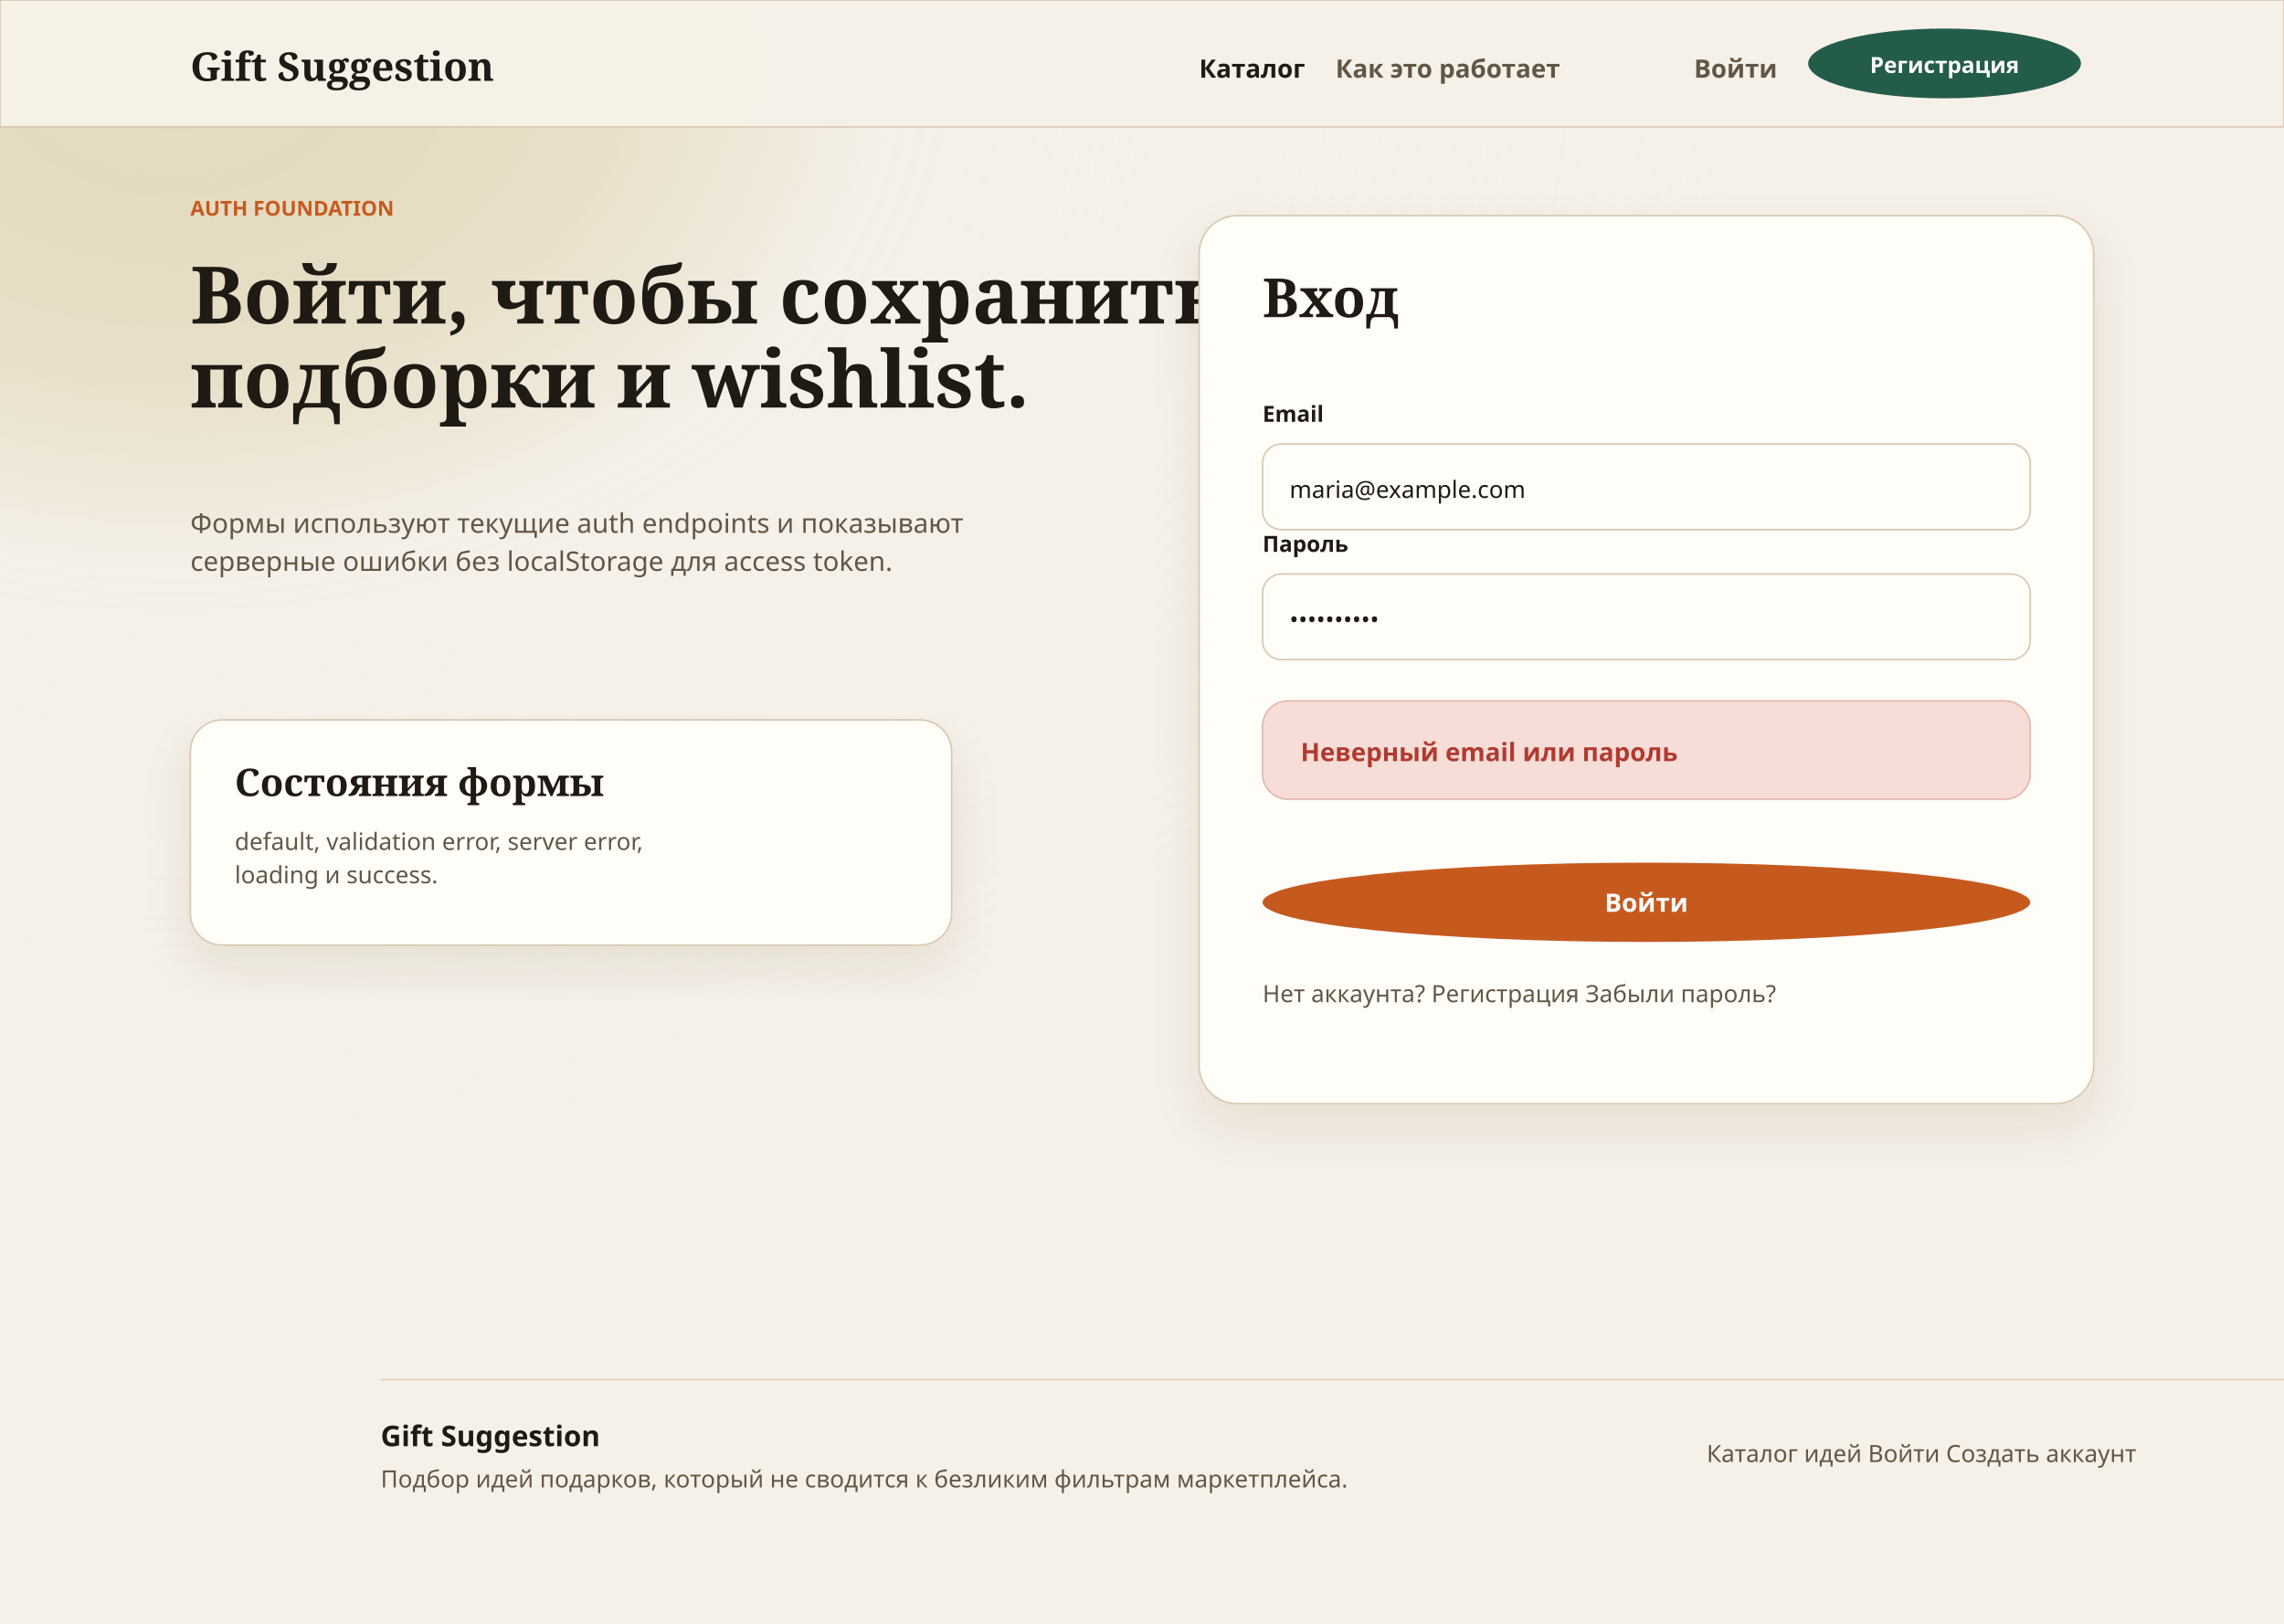
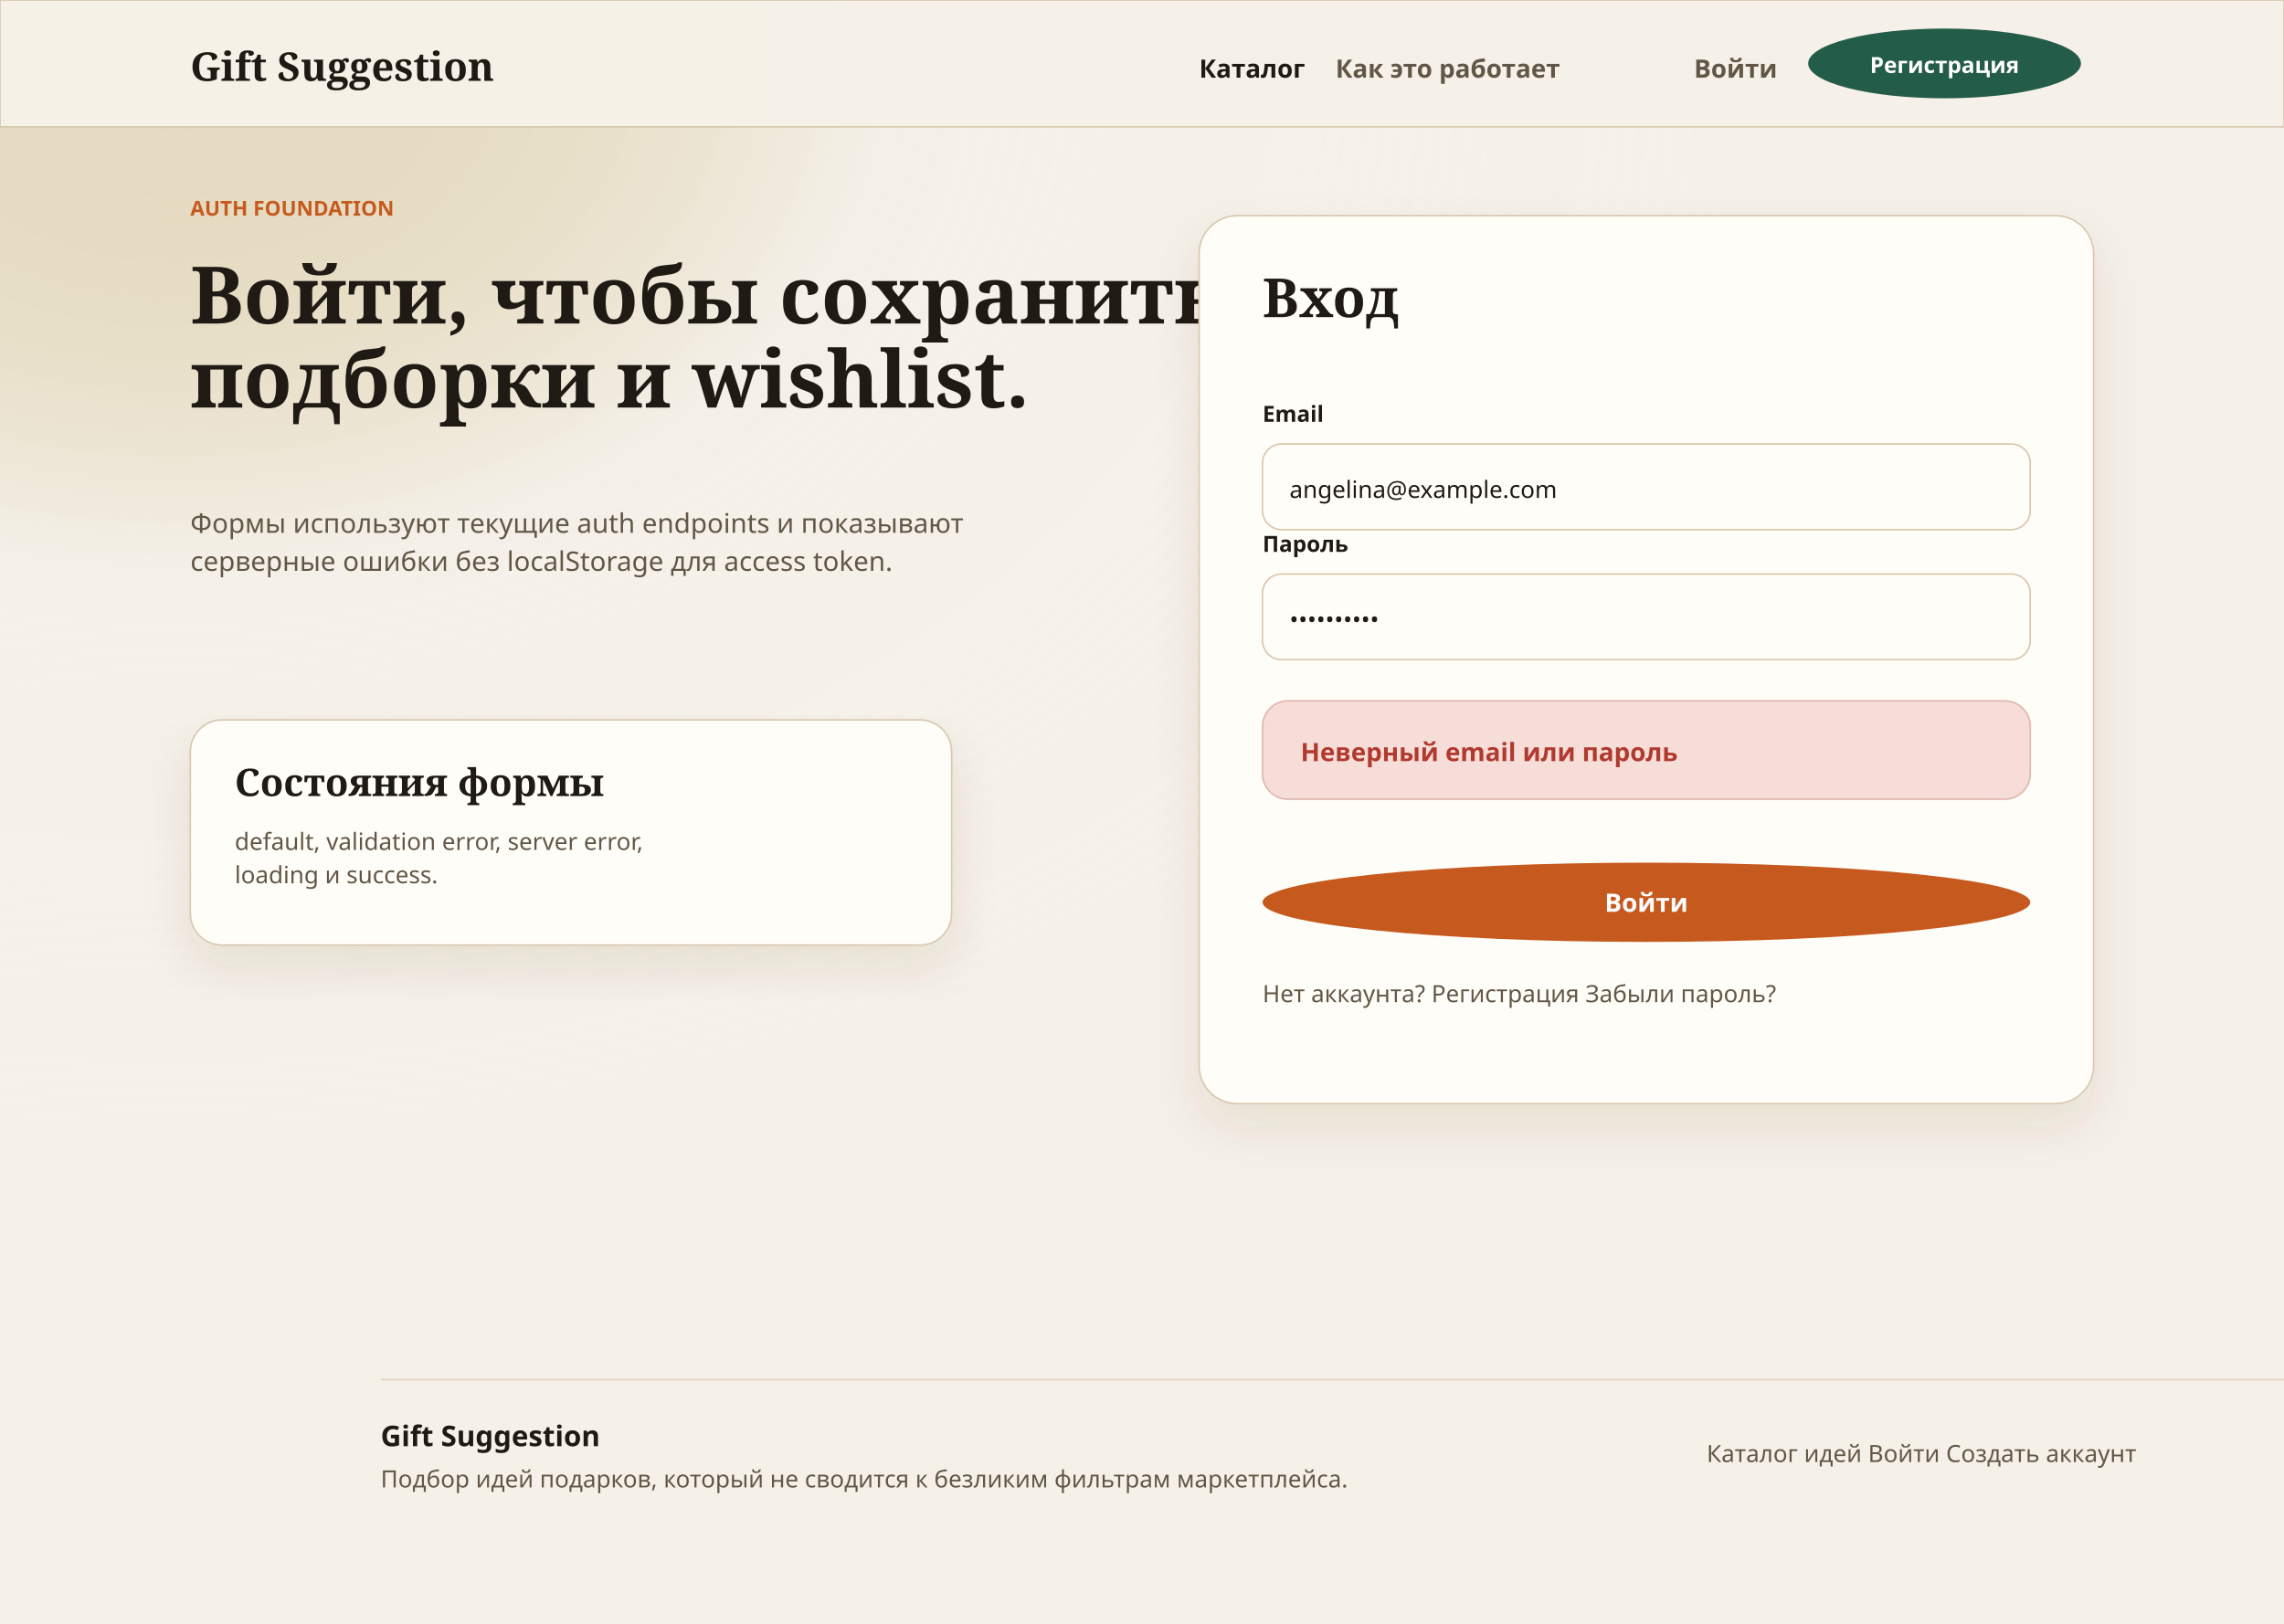
<svg xmlns="http://www.w3.org/2000/svg" width="1440" height="1024" viewBox="0 0 1440 1024" role="img" aria-label="04 Login final mockup">
  <defs>
    <radialGradient id="warmGlow" cx="0.08" cy="0.04" r="0.68">
      <stop offset="0" stop-color="#cbae63" stop-opacity="0.30" />
      <stop offset="0.46" stop-color="#f6f1e8" stop-opacity="0.82" />
      <stop offset="1" stop-color="#f6f1e8" />
    </radialGradient>
    <filter id="shadow" x="-12%" y="-12%" width="124%" height="136%">
      <feDropShadow dx="0" dy="14" stdDeviation="14" flood-color="#4d3319" flood-opacity="0.10" />
    </filter>
  </defs>
  <rect x="0" y="0" width="1440" height="1024" rx="0" fill="url(#warmGlow)" />
  <g>
    <rect x="0" y="0" width="1440" height="80" rx="0" fill="#f6f1e8" stroke="#d8c8b0" stroke-width="1" opacity="0.96" />
    <text x="120" y="51" fill="#1f1a14" font-family="Fraunces, Georgia, serif" font-size="25" font-weight="800">
      <tspan x="120" dy="0">Gift Suggestion</tspan>
    </text>
    <text x="756" y="49" fill="#1f1a14" font-family="Manrope, Segoe UI, sans-serif" font-size="16" font-weight="900">
      <tspan x="756" dy="0">Каталог</tspan>
    </text>
    <text x="842" y="49" fill="#625746" font-family="Manrope, Segoe UI, sans-serif" font-size="16" font-weight="700">
      <tspan x="842" dy="0">Как это работает</tspan>
    </text>
    <text x="1068" y="49" fill="#625746" font-family="Manrope, Segoe UI, sans-serif" font-size="16" font-weight="700">
      <tspan x="1068" dy="0">Войти</tspan>
    </text>
    <g opacity="1">
      <rect x="1140" y="18" width="172" height="44" rx="999" fill="#245c4a" stroke="transparent" stroke-width="1" />
      <text x="1226" y="46" fill="#ffffff" font-family="Manrope, Segoe UI, sans-serif" font-size="14" font-weight="800" text-anchor="middle">Регистрация</text>
    </g>
  </g>
  <g transform="translate(120 136)">
    <text x="0" y="0" fill="#c65a1e" font-family="Manrope, Segoe UI, sans-serif" font-size="13" font-weight="800">
      <tspan x="0" dy="0">AUTH FOUNDATION</tspan>
    </text>
    <text x="0" y="68" fill="#1f1a14" font-family="Fraunces, Georgia, serif" font-size="50" font-weight="700">
      <tspan x="0" dy="0">Войти, чтобы сохранить</tspan>
      <tspan x="0" dy="53">подборки и wishlist.</tspan>
    </text>
    <text x="0" y="200" fill="#625746" font-family="Manrope, Segoe UI, sans-serif" font-size="17" font-weight="500">
      <tspan x="0" dy="0">Формы используют текущие auth endpoints и показывают</tspan>
      <tspan x="0" dy="24">серверные ошибки без localStorage для access token.</tspan>
    </text>
    <g transform="translate(0 318)">
      <rect x="0" y="0" width="480" height="142" rx="20" fill="#fffdf8" stroke="#d8c8b0" stroke-width="1" filter="url(#shadow)" />
      <text x="28" y="48" fill="#1f1a14" font-family="Fraunces, Georgia, serif" font-size="24" font-weight="700">
        <tspan x="28" dy="0">Состояния формы</tspan>
      </text>
      <text x="28" y="82" fill="#625746" font-family="Manrope, Segoe UI, sans-serif" font-size="15" font-weight="500">
        <tspan x="28" dy="0">default, validation error, server error,</tspan>
        <tspan x="28" dy="21">loading и success.</tspan>
      </text>
    </g>
    <g transform="translate(636 0)">
      <rect x="0" y="0" width="564" height="560" rx="24" fill="#fffdf8" stroke="#d8c8b0" stroke-width="1" filter="url(#shadow)" />
      <text x="40" y="64" fill="#1f1a14" font-family="Fraunces, Georgia, serif" font-size="34" font-weight="700">
        <tspan x="40" dy="0">Вход</tspan>
      </text>
      <g>
        <text x="40" y="130" fill="#1f1a14" font-family="Manrope, Segoe UI, sans-serif" font-size="14" font-weight="800">
          <tspan x="40" dy="0">Email</tspan>
        </text>
        <rect x="40" y="144" width="484" height="54" rx="12" fill="#fffdf8" stroke="#d8c8b0" stroke-width="1" />
        <text x="57" y="178" fill="#1f1a14" font-family="Manrope, Segoe UI, sans-serif" font-size="15" font-weight="500">
-           <tspan x="57" dy="0">maria@example.com</tspan>
+           <tspan x="57" dy="0">angelina@example.com</tspan>
        </text>
      </g>
      <g>
        <text x="40" y="212" fill="#1f1a14" font-family="Manrope, Segoe UI, sans-serif" font-size="14" font-weight="800">
          <tspan x="40" dy="0">Пароль</tspan>
        </text>
        <rect x="40" y="226" width="484" height="54" rx="12" fill="#fffdf8" stroke="#d8c8b0" stroke-width="1" />
        <text x="57" y="260" fill="#1f1a14" font-family="Manrope, Segoe UI, sans-serif" font-size="15" font-weight="500">
          <tspan x="57" dy="0">••••••••••</tspan>
        </text>
      </g>
      <g transform="translate(40 306)">
        <rect x="0" y="0" width="484" height="62" rx="16" fill="#f6ddd8" stroke="#e1b7af" stroke-width="1" />
        <text x="24" y="38" fill="#b13a2f" font-family="Manrope, Segoe UI, sans-serif" font-size="16" font-weight="800">
          <tspan x="24" dy="0">Неверный email или пароль</tspan>
        </text>
      </g>
      <g opacity="1">
        <rect x="40" y="408" width="484" height="50" rx="999" fill="#c65a1e" stroke="transparent" stroke-width="1" />
        <text x="282" y="439" fill="#ffffff" font-family="Manrope, Segoe UI, sans-serif" font-size="16" font-weight="800" text-anchor="middle">Войти</text>
      </g>
      <text x="40" y="496" fill="#625746" font-family="Manrope, Segoe UI, sans-serif" font-size="15" font-weight="500">
        <tspan x="40" dy="0">Нет аккаунта? Регистрация      Забыли пароль?</tspan>
      </text>
    </g>
    <g>
      <line x1="120" y1="734" x2="1320" y2="734" stroke="#d8c8b0" stroke-width="1" opacity="0.74" />
      <text x="120" y="776" fill="#1f1a14" font-family="Manrope, Segoe UI, sans-serif" font-size="18" font-weight="900">
        <tspan x="120" dy="0">Gift Suggestion</tspan>
      </text>
      <text x="120" y="802" fill="#625746" font-family="Manrope, Segoe UI, sans-serif" font-size="15" font-weight="500">
        <tspan x="120" dy="0">Подбор идей подарков, который не сводится к безликим фильтрам маркетплейса.</tspan>
      </text>
      <text x="956" y="786" fill="#625746" font-family="Manrope, Segoe UI, sans-serif" font-size="15" font-weight="500">
        <tspan x="956" dy="0">Каталог идей     Войти     Создать аккаунт</tspan>
      </text>
    </g>
  </g>
</svg>
